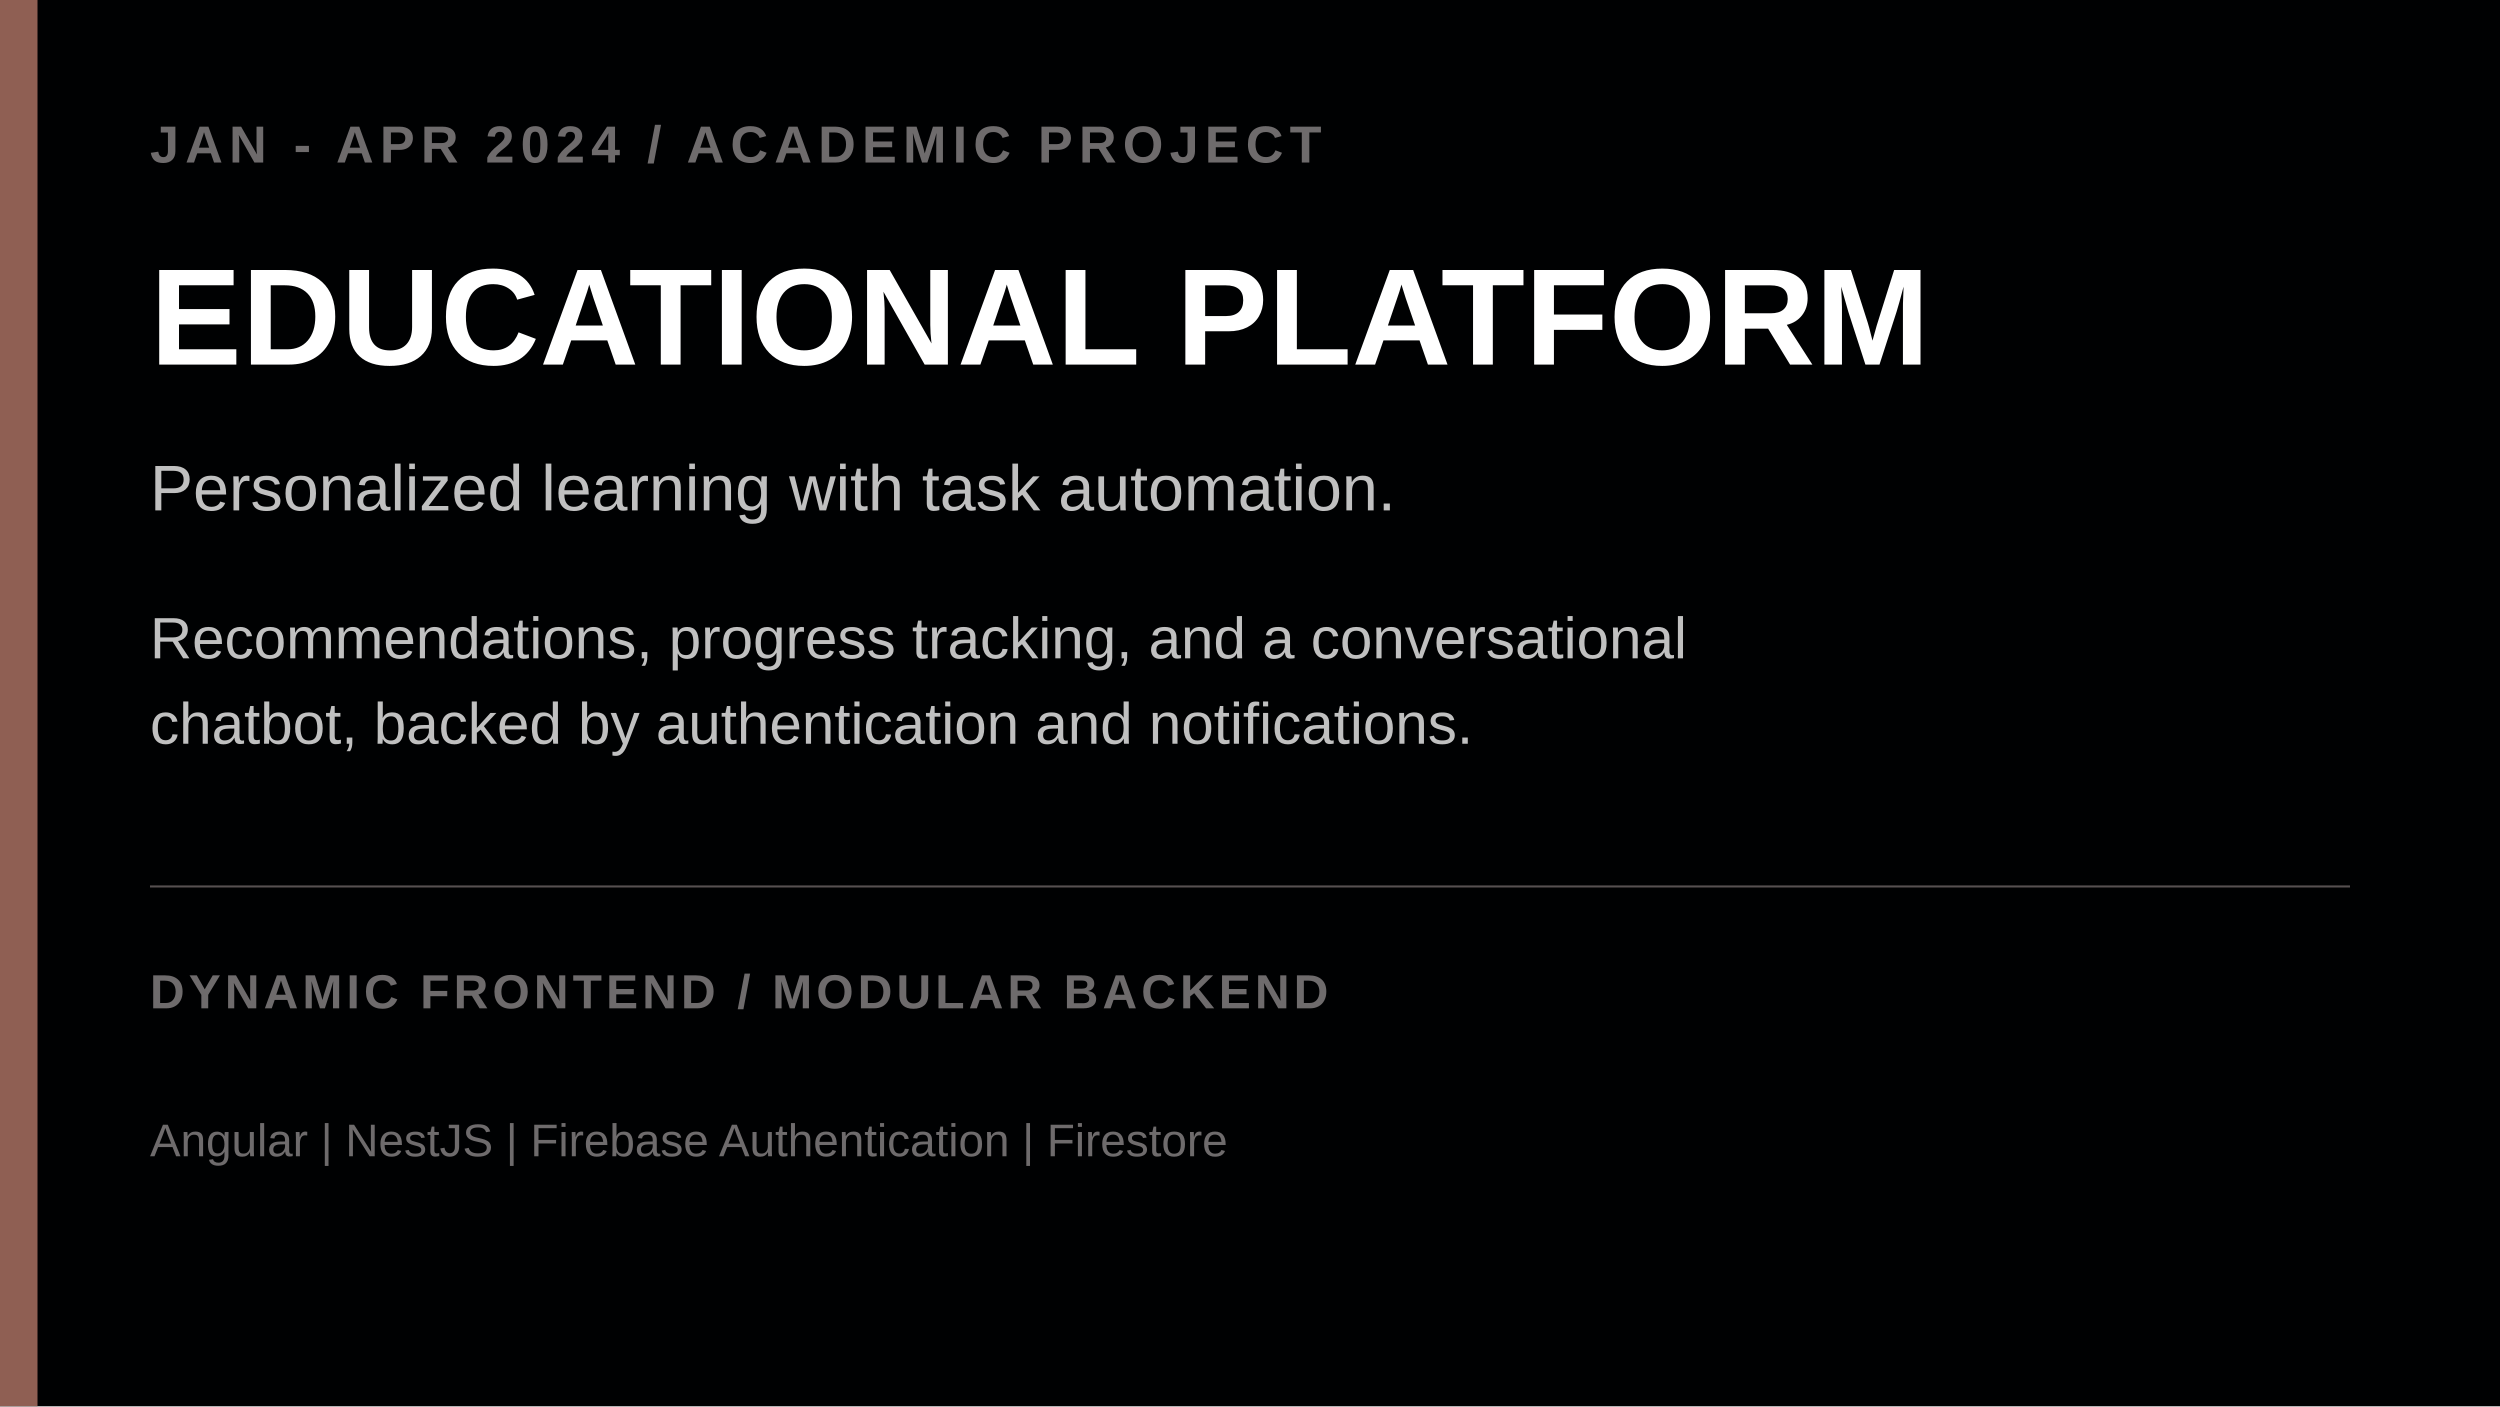
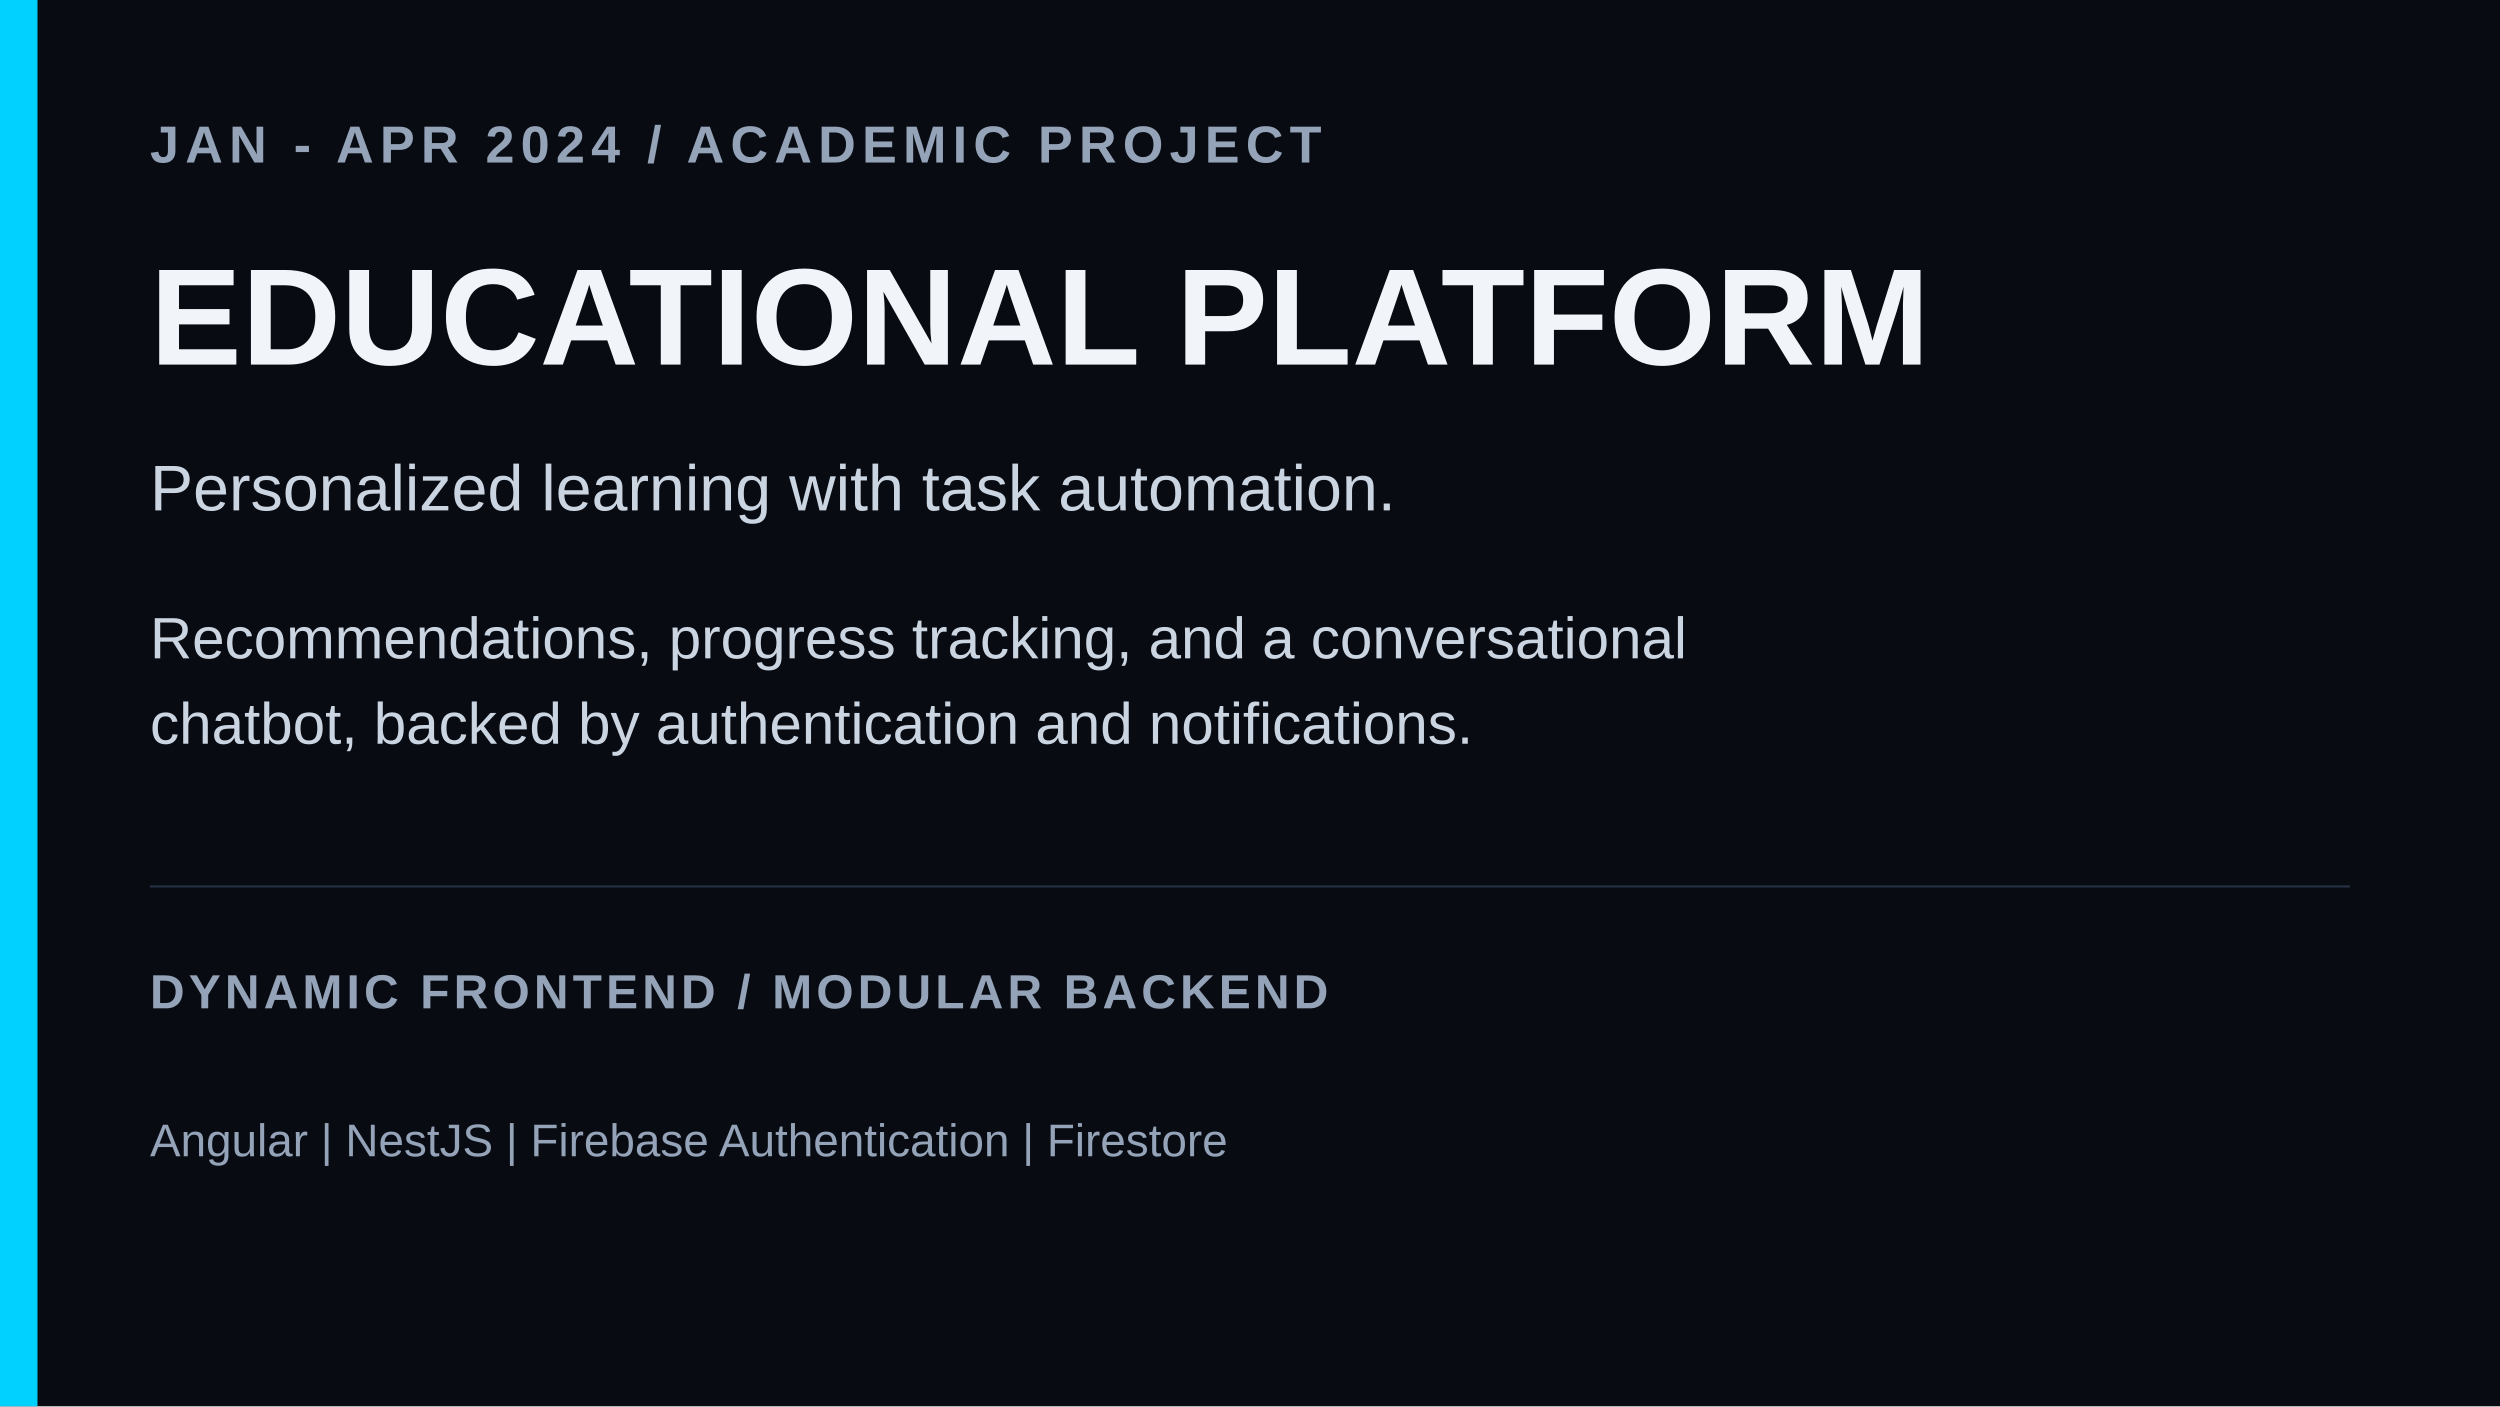
<svg xmlns="http://www.w3.org/2000/svg" width="1200" height="675" viewBox="0 0 1200 675">
-   <rect width="1200" height="675" fill="#000102" />
-   <path d="M0 0h18v675H0z" fill="#8F5F53" />
-   <text x="72" y="78" fill="#6E6B6C" font-family="Arial,sans-serif" font-size="25" font-weight="700" letter-spacing="3">JAN - APR 2024  /  ACADEMIC PROJECT</text>
-   <text x="72" y="175" fill="#FFFFFF" font-family="Arial,sans-serif" font-size="66" font-weight="700">EDUCATIONAL PLATFORM</text>
-   <text x="72" y="245" fill="#C0C0C0" font-family="Arial,sans-serif" font-size="31">Personalized learning with task automation.</text>
-   <text x="72" y="316" fill="#C0C0C0" font-family="Arial,sans-serif" font-size="28">Recommendations, progress tracking, and a conversational</text>
-   <text x="72" y="357" fill="#C0C0C0" font-family="Arial,sans-serif" font-size="28">chatbot, backed by authentication and notifications.</text>
-   <rect x="72" y="425" width="1056" height="1" fill="#565050" />
-   <text x="72" y="484" fill="#6E6B6C" font-family="Arial,sans-serif" font-size="23" font-weight="700" letter-spacing="2">DYNAMIC FRONTEND  /  MODULAR BACKEND</text>
-   <text x="72" y="555" fill="#6e6b6c" font-family="Arial,sans-serif" font-size="22">Angular  |  NestJS  |  Firebase Authentication  |  Firestore</text>
+   <rect width="1200" height="675" fill="#080B12" />
+   <path d="M0 0h18v675H0z" fill="#00D1FF" />
+   <text x="72" y="78" fill="#94A3B8" font-family="Arial,sans-serif" font-size="25" font-weight="700" letter-spacing="3">JAN - APR 2024  /  ACADEMIC PROJECT</text>
+   <text x="72" y="175" fill="#F1F5F9" font-family="Arial,sans-serif" font-size="66" font-weight="700">EDUCATIONAL PLATFORM</text>
+   <text x="72" y="245" fill="#CBD5E1" font-family="Arial,sans-serif" font-size="31">Personalized learning with task automation.</text>
+   <text x="72" y="316" fill="#CBD5E1" font-family="Arial,sans-serif" font-size="28">Recommendations, progress tracking, and a conversational</text>
+   <text x="72" y="357" fill="#CBD5E1" font-family="Arial,sans-serif" font-size="28">chatbot, backed by authentication and notifications.</text>
+   <rect x="72" y="425" width="1056" height="1" fill="#263244" />
+   <text x="72" y="484" fill="#94A3B8" font-family="Arial,sans-serif" font-size="23" font-weight="700" letter-spacing="2">DYNAMIC FRONTEND  /  MODULAR BACKEND</text>
+   <text x="72" y="555" fill="#94A3B8" font-family="Arial,sans-serif" font-size="22">Angular  |  NestJS  |  Firebase Authentication  |  Firestore</text>
</svg>
